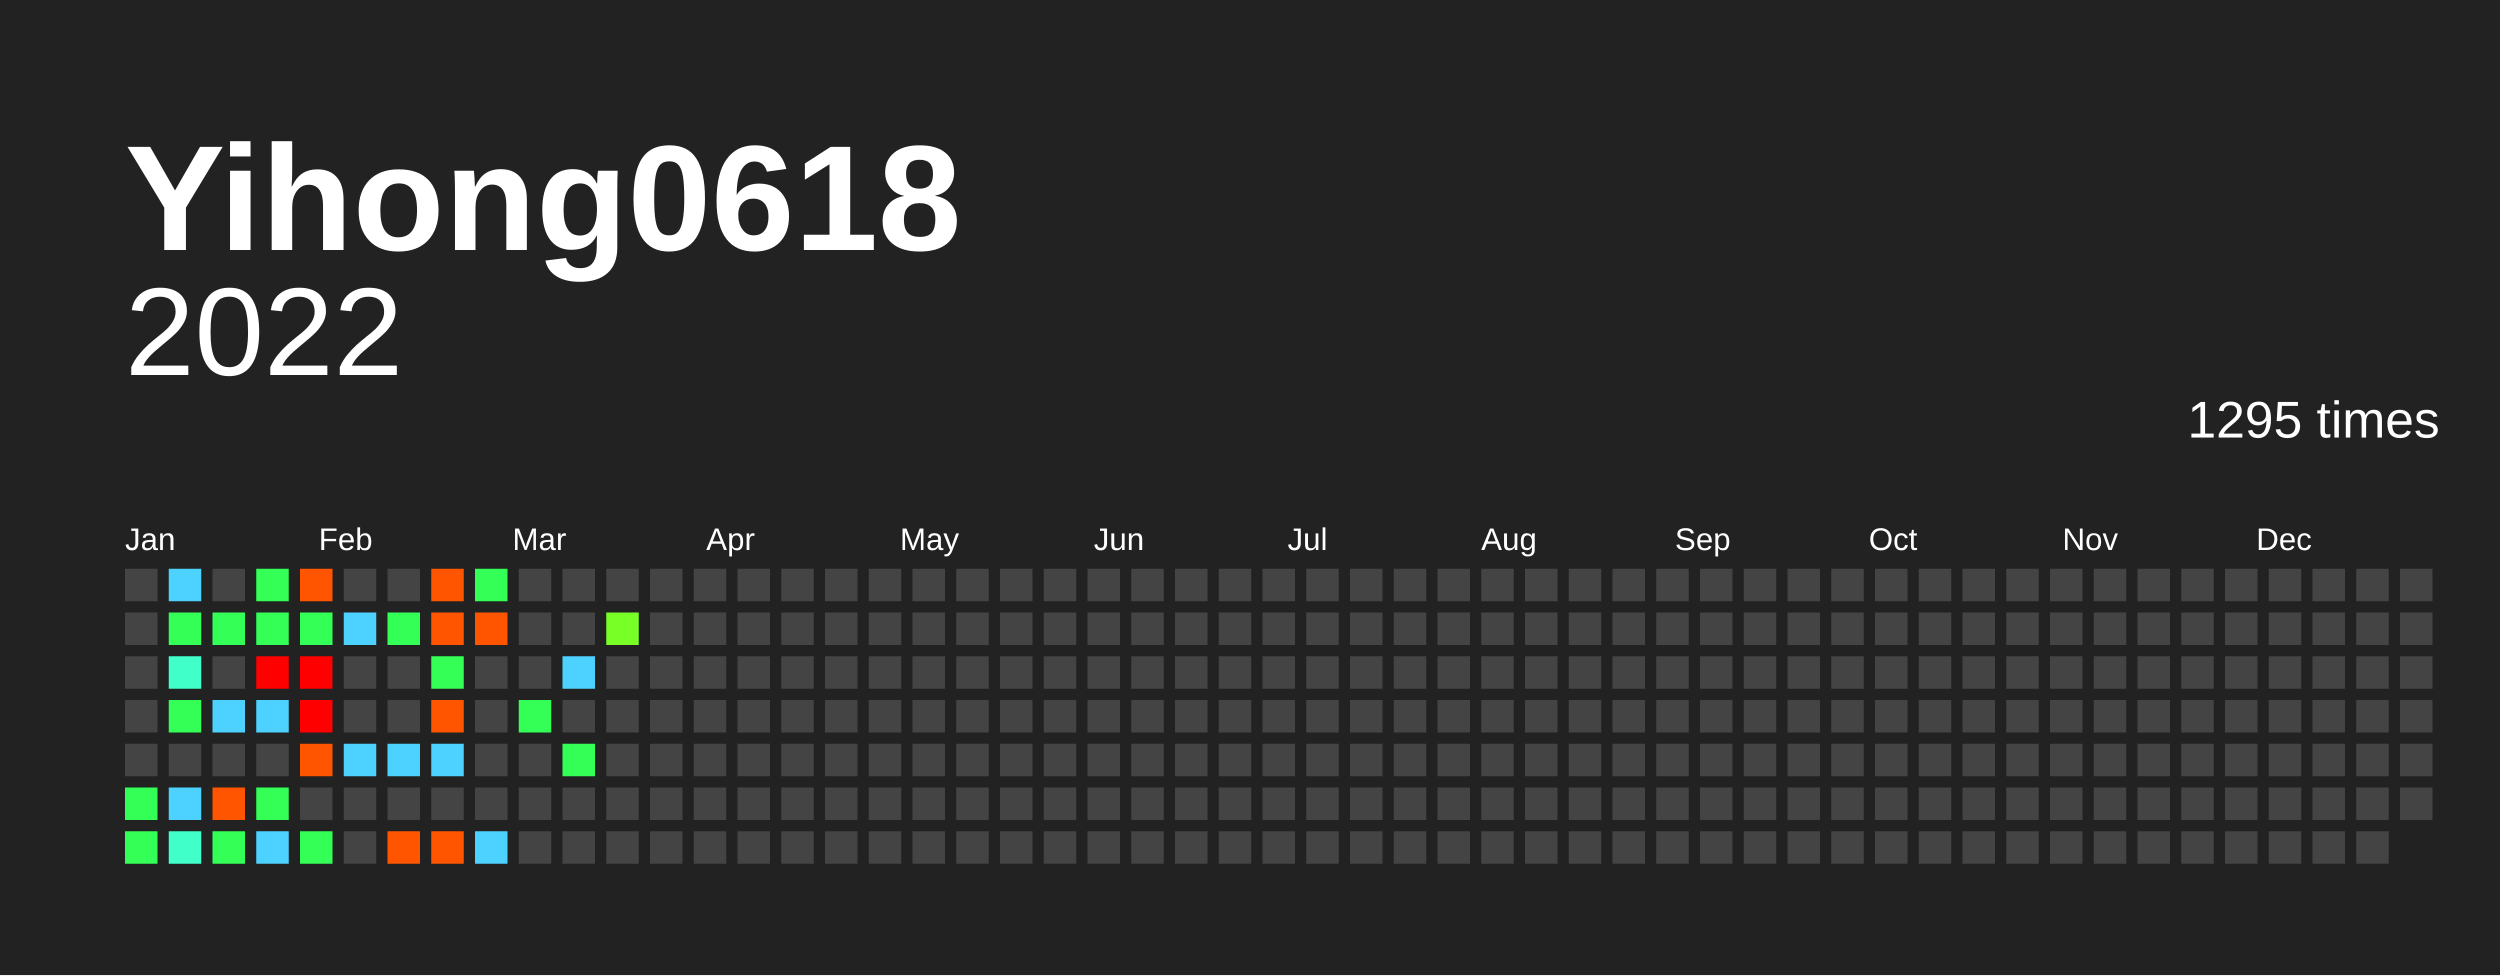
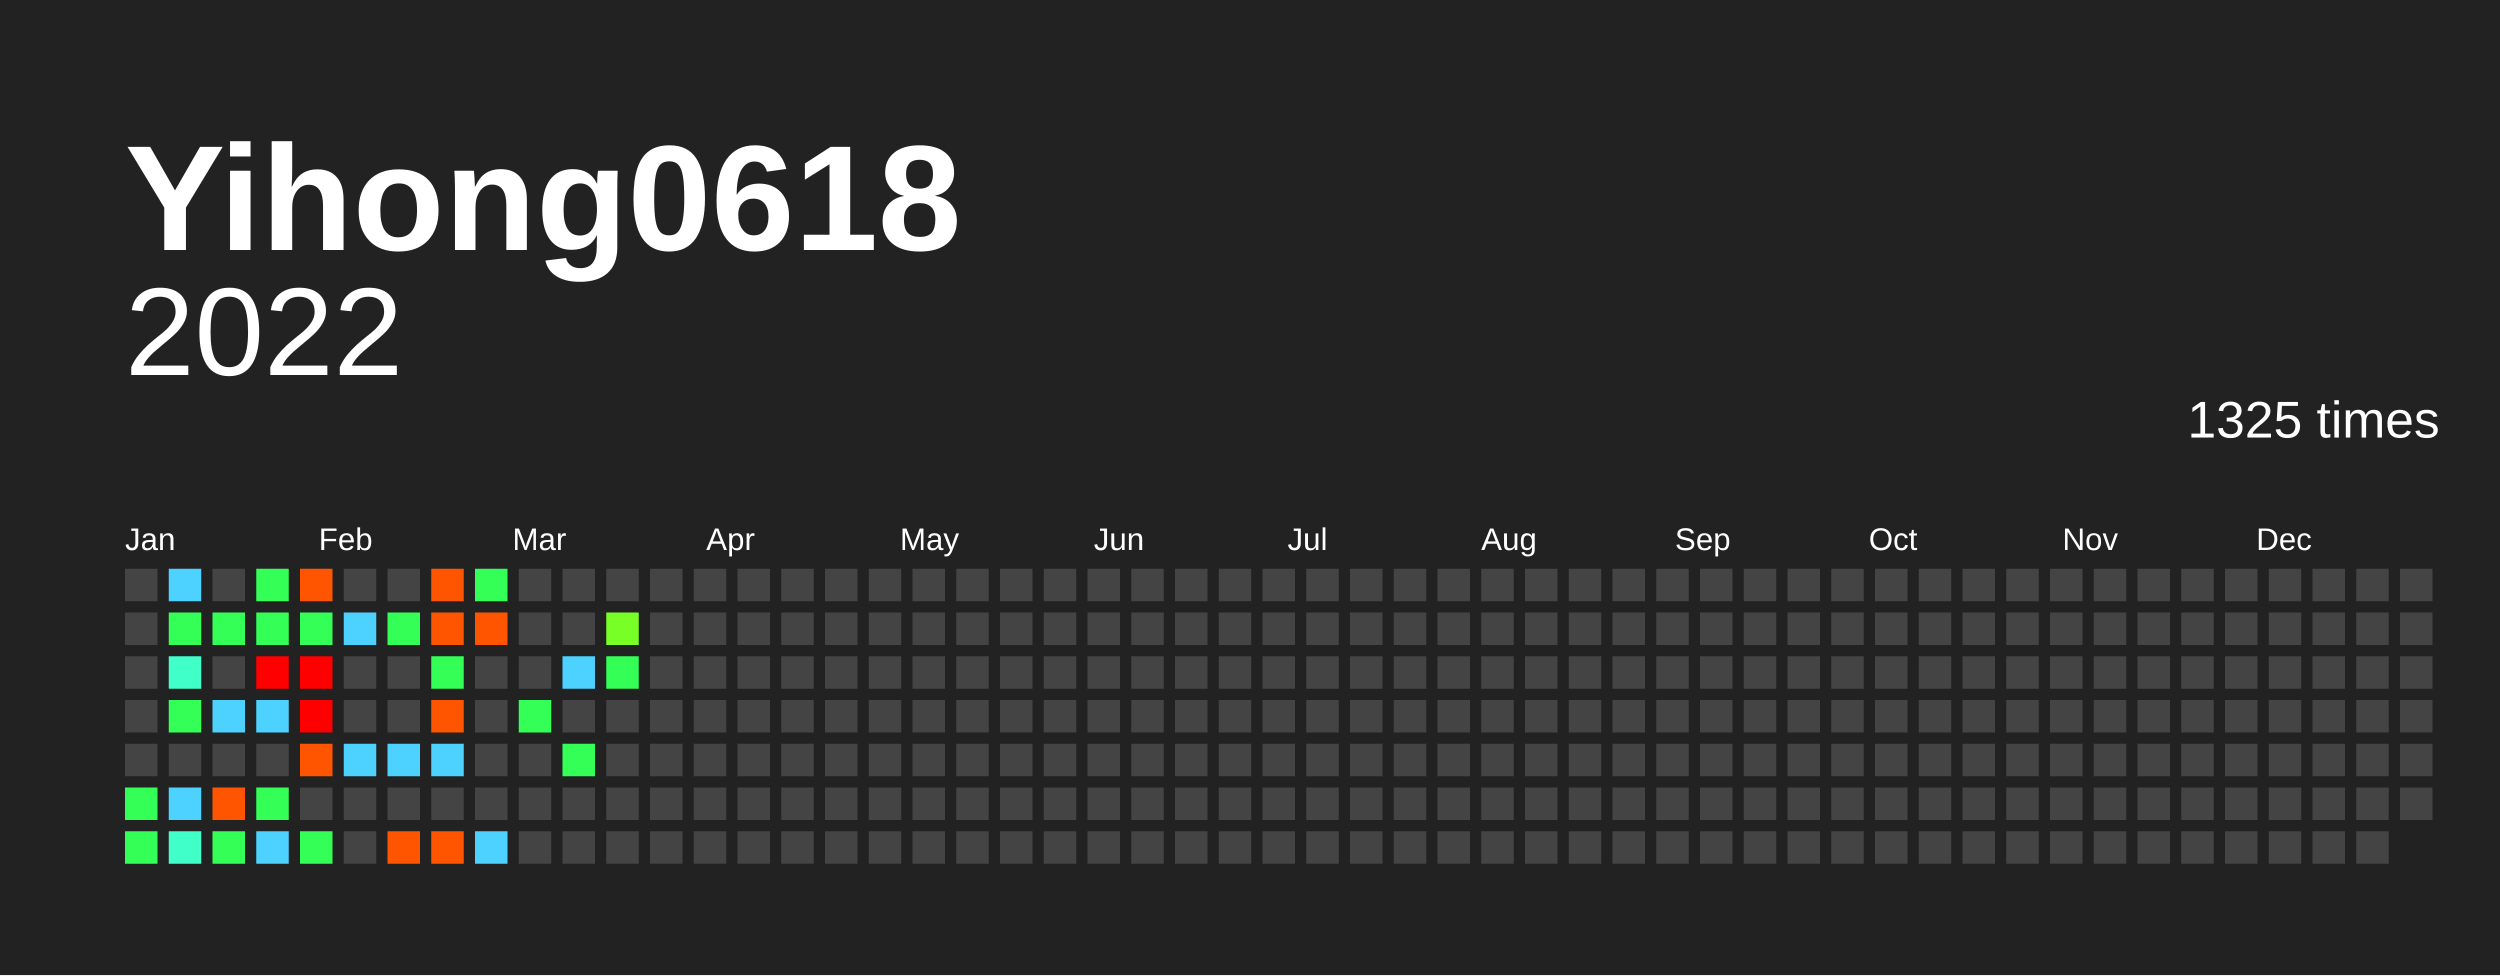
<svg xmlns="http://www.w3.org/2000/svg" baseProfile="full" height="78mm" version="1.1" viewBox="0,0,200,78" width="200mm">
  <defs />
  <rect fill="#222222" height="78" width="200" x="0" y="0" />
  <text fill="#FFFFFF" style="font-size:12px; font-family:Arial; font-weight:bold;" x="10" y="20">Yihong0618</text>
  <text alignment-baseline="hanging" fill="#FFFFFF" style="font-size:10.0px; font-family:Arial;" x="10" y="30">2022</text>
-   <text alignment-baseline="hanging" fill="#FFFFFF" style="font-size:4.125px; font-family:Arial;" x="175" y="35">1295 times</text>
+   <text alignment-baseline="hanging" fill="#FFFFFF" style="font-size:4.125px; font-family:Arial;" x="175" y="35">1325 times</text>
  <text fill="#FFFFFF" style="font-size:2.5px; font-family:Arial" x="10.0" y="44">Jan</text>
  <text fill="#FFFFFF" style="font-size:2.5px; font-family:Arial" x="25.5" y="44">Feb</text>
  <text fill="#FFFFFF" style="font-size:2.5px; font-family:Arial" x="41.0" y="44">Mar</text>
  <text fill="#FFFFFF" style="font-size:2.5px; font-family:Arial" x="56.5" y="44">Apr</text>
  <text fill="#FFFFFF" style="font-size:2.5px; font-family:Arial" x="72.0" y="44">May</text>
  <text fill="#FFFFFF" style="font-size:2.5px; font-family:Arial" x="87.5" y="44">Jun</text>
  <text fill="#FFFFFF" style="font-size:2.5px; font-family:Arial" x="103.0" y="44">Jul</text>
  <text fill="#FFFFFF" style="font-size:2.5px; font-family:Arial" x="118.5" y="44">Aug</text>
  <text fill="#FFFFFF" style="font-size:2.5px; font-family:Arial" x="134.0" y="44">Sep</text>
  <text fill="#FFFFFF" style="font-size:2.5px; font-family:Arial" x="149.5" y="44">Oct</text>
  <text fill="#FFFFFF" style="font-size:2.5px; font-family:Arial" x="165.0" y="44">Nov</text>
  <text fill="#FFFFFF" style="font-size:2.5px; font-family:Arial" x="180.5" y="44">Dec</text>
  <rect fill="#444444" height="2.6" width="2.6" x="10.0" y="45.5" />
  <rect fill="#444444" height="2.6" width="2.6" x="10.0" y="49.0" />
  <rect fill="#444444" height="2.6" width="2.6" x="10.0" y="52.5" />
  <rect fill="#444444" height="2.6" width="2.6" x="10.0" y="56.0" />
  <rect fill="#444444" height="2.6" width="2.6" x="10.0" y="59.5" />
  <rect fill="#33ff56" height="2.6" width="2.6" x="10.0" y="63.0" />
  <rect fill="#33ff56" height="2.6" width="2.6" x="10.0" y="66.5" />
  <rect fill="#4dd2ff" height="2.6" width="2.6" x="13.5" y="45.5" />
  <rect fill="#33ff56" height="2.6" width="2.6" x="13.5" y="49.0" />
  <rect fill="#40ffc8" height="2.6" width="2.6" x="13.5" y="52.5" />
  <rect fill="#33ff56" height="2.6" width="2.6" x="13.5" y="56.0" />
  <rect fill="#444444" height="2.6" width="2.6" x="13.5" y="59.5" />
  <rect fill="#4dd2ff" height="2.6" width="2.6" x="13.5" y="63.0" />
  <rect fill="#40ffc8" height="2.6" width="2.6" x="13.5" y="66.5" />
  <rect fill="#444444" height="2.6" width="2.6" x="17.0" y="45.5" />
  <rect fill="#33ff56" height="2.6" width="2.6" x="17.0" y="49.0" />
  <rect fill="#444444" height="2.6" width="2.6" x="17.0" y="52.5" />
  <rect fill="#4dd2ff" height="2.6" width="2.6" x="17.0" y="56.0" />
  <rect fill="#444444" height="2.6" width="2.6" x="17.0" y="59.5" />
  <rect fill="#ff5500" height="2.6" width="2.6" x="17.0" y="63.0" />
  <rect fill="#33ff56" height="2.6" width="2.6" x="17.0" y="66.5" />
  <rect fill="#33ff56" height="2.6" width="2.6" x="20.5" y="45.5" />
  <rect fill="#33ff56" height="2.6" width="2.6" x="20.5" y="49.0" />
  <rect fill="red" height="2.6" width="2.6" x="20.5" y="52.5" />
  <rect fill="#4dd2ff" height="2.6" width="2.6" x="20.5" y="56.0" />
  <rect fill="#444444" height="2.6" width="2.6" x="20.5" y="59.5" />
  <rect fill="#33ff56" height="2.6" width="2.6" x="20.5" y="63.0" />
  <rect fill="#4dd2ff" height="2.6" width="2.6" x="20.5" y="66.5" />
  <rect fill="#ff5500" height="2.6" width="2.6" x="24.0" y="45.5" />
  <rect fill="#33ff56" height="2.6" width="2.6" x="24.0" y="49.0" />
  <rect fill="red" height="2.6" width="2.6" x="24.0" y="52.5" />
  <rect fill="red" height="2.6" width="2.6" x="24.0" y="56.0" />
  <rect fill="#ff5500" height="2.6" width="2.6" x="24.0" y="59.5" />
  <rect fill="#444444" height="2.6" width="2.6" x="24.0" y="63.0" />
  <rect fill="#33ff56" height="2.6" width="2.6" x="24.0" y="66.5" />
  <rect fill="#444444" height="2.6" width="2.6" x="27.5" y="45.5" />
  <rect fill="#4dd2ff" height="2.6" width="2.6" x="27.5" y="49.0" />
  <rect fill="#444444" height="2.6" width="2.6" x="27.5" y="52.5" />
  <rect fill="#444444" height="2.6" width="2.6" x="27.5" y="56.0" />
  <rect fill="#4dd2ff" height="2.6" width="2.6" x="27.5" y="59.5" />
  <rect fill="#444444" height="2.6" width="2.6" x="27.5" y="63.0" />
  <rect fill="#444444" height="2.6" width="2.6" x="27.5" y="66.5" />
  <rect fill="#444444" height="2.6" width="2.6" x="31.0" y="45.5" />
  <rect fill="#33ff56" height="2.6" width="2.6" x="31.0" y="49.0" />
  <rect fill="#444444" height="2.6" width="2.6" x="31.0" y="52.5" />
  <rect fill="#444444" height="2.6" width="2.6" x="31.0" y="56.0" />
  <rect fill="#4dd2ff" height="2.6" width="2.6" x="31.0" y="59.5" />
  <rect fill="#444444" height="2.6" width="2.6" x="31.0" y="63.0" />
  <rect fill="#ff5500" height="2.6" width="2.6" x="31.0" y="66.5" />
  <rect fill="#ff5500" height="2.6" width="2.6" x="34.5" y="45.5" />
  <rect fill="#ff5500" height="2.6" width="2.6" x="34.5" y="49.0" />
  <rect fill="#33ff56" height="2.6" width="2.6" x="34.5" y="52.5" />
  <rect fill="#ff5500" height="2.6" width="2.6" x="34.5" y="56.0" />
  <rect fill="#4dd2ff" height="2.6" width="2.6" x="34.5" y="59.5" />
  <rect fill="#444444" height="2.6" width="2.6" x="34.5" y="63.0" />
  <rect fill="#ff5500" height="2.6" width="2.6" x="34.5" y="66.5" />
  <rect fill="#33ff56" height="2.6" width="2.6" x="38.0" y="45.5" />
  <rect fill="#ff5500" height="2.6" width="2.6" x="38.0" y="49.0" />
  <rect fill="#444444" height="2.6" width="2.6" x="38.0" y="52.5" />
  <rect fill="#444444" height="2.6" width="2.6" x="38.0" y="56.0" />
  <rect fill="#444444" height="2.6" width="2.6" x="38.0" y="59.5" />
  <rect fill="#444444" height="2.6" width="2.6" x="38.0" y="63.0" />
  <rect fill="#4dd2ff" height="2.6" width="2.6" x="38.0" y="66.5" />
  <rect fill="#444444" height="2.6" width="2.6" x="41.5" y="45.5" />
  <rect fill="#444444" height="2.6" width="2.6" x="41.5" y="49.0" />
  <rect fill="#444444" height="2.6" width="2.6" x="41.5" y="52.5" />
  <rect fill="#33ff56" height="2.6" width="2.6" x="41.5" y="56.0" />
  <rect fill="#444444" height="2.6" width="2.6" x="41.5" y="59.5" />
  <rect fill="#444444" height="2.6" width="2.6" x="41.5" y="63.0" />
  <rect fill="#444444" height="2.6" width="2.6" x="41.5" y="66.5" />
  <rect fill="#444444" height="2.6" width="2.6" x="45.0" y="45.5" />
  <rect fill="#444444" height="2.6" width="2.6" x="45.0" y="49.0" />
  <rect fill="#4dd2ff" height="2.6" width="2.6" x="45.0" y="52.5" />
  <rect fill="#444444" height="2.6" width="2.6" x="45.0" y="56.0" />
  <rect fill="#33ff56" height="2.6" width="2.6" x="45.0" y="59.5" />
  <rect fill="#444444" height="2.6" width="2.6" x="45.0" y="63.0" />
  <rect fill="#444444" height="2.6" width="2.6" x="45.0" y="66.5" />
  <rect fill="#444444" height="2.6" width="2.6" x="48.5" y="45.5" />
  <rect fill="#77ff26" height="2.6" width="2.6" x="48.5" y="49.0" />
-   <rect fill="#444444" height="2.6" width="2.6" x="48.5" y="52.5" />
+   <rect fill="#33ff56" height="2.6" width="2.6" x="48.5" y="52.5" />
  <rect fill="#444444" height="2.6" width="2.6" x="48.5" y="56.0" />
  <rect fill="#444444" height="2.6" width="2.6" x="48.5" y="59.5" />
  <rect fill="#444444" height="2.6" width="2.6" x="48.5" y="63.0" />
  <rect fill="#444444" height="2.6" width="2.6" x="48.5" y="66.5" />
  <rect fill="#444444" height="2.6" width="2.6" x="52.0" y="45.5" />
  <rect fill="#444444" height="2.6" width="2.6" x="52.0" y="49.0" />
  <rect fill="#444444" height="2.6" width="2.6" x="52.0" y="52.5" />
  <rect fill="#444444" height="2.6" width="2.6" x="52.0" y="56.0" />
  <rect fill="#444444" height="2.6" width="2.6" x="52.0" y="59.5" />
  <rect fill="#444444" height="2.6" width="2.6" x="52.0" y="63.0" />
  <rect fill="#444444" height="2.6" width="2.6" x="52.0" y="66.5" />
  <rect fill="#444444" height="2.6" width="2.6" x="55.5" y="45.5" />
  <rect fill="#444444" height="2.6" width="2.6" x="55.5" y="49.0" />
  <rect fill="#444444" height="2.6" width="2.6" x="55.5" y="52.5" />
  <rect fill="#444444" height="2.6" width="2.6" x="55.5" y="56.0" />
  <rect fill="#444444" height="2.6" width="2.6" x="55.5" y="59.5" />
  <rect fill="#444444" height="2.6" width="2.6" x="55.5" y="63.0" />
  <rect fill="#444444" height="2.6" width="2.6" x="55.5" y="66.5" />
  <rect fill="#444444" height="2.6" width="2.6" x="59.0" y="45.5" />
  <rect fill="#444444" height="2.6" width="2.6" x="59.0" y="49.0" />
  <rect fill="#444444" height="2.6" width="2.6" x="59.0" y="52.5" />
  <rect fill="#444444" height="2.6" width="2.6" x="59.0" y="56.0" />
  <rect fill="#444444" height="2.6" width="2.6" x="59.0" y="59.5" />
  <rect fill="#444444" height="2.6" width="2.6" x="59.0" y="63.0" />
  <rect fill="#444444" height="2.6" width="2.6" x="59.0" y="66.5" />
  <rect fill="#444444" height="2.6" width="2.6" x="62.5" y="45.5" />
  <rect fill="#444444" height="2.6" width="2.6" x="62.5" y="49.0" />
  <rect fill="#444444" height="2.6" width="2.6" x="62.5" y="52.5" />
  <rect fill="#444444" height="2.6" width="2.6" x="62.5" y="56.0" />
  <rect fill="#444444" height="2.6" width="2.6" x="62.5" y="59.5" />
  <rect fill="#444444" height="2.6" width="2.6" x="62.5" y="63.0" />
  <rect fill="#444444" height="2.6" width="2.6" x="62.5" y="66.5" />
  <rect fill="#444444" height="2.6" width="2.6" x="66.0" y="45.5" />
  <rect fill="#444444" height="2.6" width="2.6" x="66.0" y="49.0" />
  <rect fill="#444444" height="2.6" width="2.6" x="66.0" y="52.5" />
  <rect fill="#444444" height="2.6" width="2.6" x="66.0" y="56.0" />
  <rect fill="#444444" height="2.6" width="2.6" x="66.0" y="59.5" />
  <rect fill="#444444" height="2.6" width="2.6" x="66.0" y="63.0" />
  <rect fill="#444444" height="2.6" width="2.6" x="66.0" y="66.5" />
  <rect fill="#444444" height="2.6" width="2.6" x="69.5" y="45.5" />
  <rect fill="#444444" height="2.6" width="2.6" x="69.5" y="49.0" />
  <rect fill="#444444" height="2.6" width="2.6" x="69.5" y="52.5" />
  <rect fill="#444444" height="2.6" width="2.6" x="69.5" y="56.0" />
  <rect fill="#444444" height="2.6" width="2.6" x="69.5" y="59.5" />
  <rect fill="#444444" height="2.6" width="2.6" x="69.5" y="63.0" />
  <rect fill="#444444" height="2.6" width="2.6" x="69.5" y="66.5" />
  <rect fill="#444444" height="2.6" width="2.6" x="73.0" y="45.5" />
  <rect fill="#444444" height="2.6" width="2.6" x="73.0" y="49.0" />
  <rect fill="#444444" height="2.6" width="2.6" x="73.0" y="52.5" />
  <rect fill="#444444" height="2.6" width="2.6" x="73.0" y="56.0" />
  <rect fill="#444444" height="2.6" width="2.6" x="73.0" y="59.5" />
  <rect fill="#444444" height="2.6" width="2.6" x="73.0" y="63.0" />
  <rect fill="#444444" height="2.6" width="2.6" x="73.0" y="66.5" />
  <rect fill="#444444" height="2.6" width="2.6" x="76.5" y="45.5" />
  <rect fill="#444444" height="2.6" width="2.6" x="76.5" y="49.0" />
  <rect fill="#444444" height="2.6" width="2.6" x="76.5" y="52.5" />
  <rect fill="#444444" height="2.6" width="2.6" x="76.5" y="56.0" />
  <rect fill="#444444" height="2.6" width="2.6" x="76.5" y="59.5" />
  <rect fill="#444444" height="2.6" width="2.6" x="76.5" y="63.0" />
  <rect fill="#444444" height="2.6" width="2.6" x="76.5" y="66.5" />
  <rect fill="#444444" height="2.6" width="2.6" x="80.0" y="45.5" />
  <rect fill="#444444" height="2.6" width="2.6" x="80.0" y="49.0" />
  <rect fill="#444444" height="2.6" width="2.6" x="80.0" y="52.5" />
  <rect fill="#444444" height="2.6" width="2.6" x="80.0" y="56.0" />
  <rect fill="#444444" height="2.6" width="2.6" x="80.0" y="59.5" />
  <rect fill="#444444" height="2.6" width="2.6" x="80.0" y="63.0" />
  <rect fill="#444444" height="2.6" width="2.6" x="80.0" y="66.5" />
  <rect fill="#444444" height="2.6" width="2.6" x="83.5" y="45.5" />
  <rect fill="#444444" height="2.6" width="2.6" x="83.5" y="49.0" />
  <rect fill="#444444" height="2.6" width="2.6" x="83.5" y="52.5" />
  <rect fill="#444444" height="2.6" width="2.6" x="83.5" y="56.0" />
  <rect fill="#444444" height="2.6" width="2.6" x="83.5" y="59.5" />
  <rect fill="#444444" height="2.6" width="2.6" x="83.5" y="63.0" />
  <rect fill="#444444" height="2.6" width="2.6" x="83.5" y="66.5" />
  <rect fill="#444444" height="2.6" width="2.6" x="87.0" y="45.5" />
  <rect fill="#444444" height="2.6" width="2.6" x="87.0" y="49.0" />
  <rect fill="#444444" height="2.6" width="2.6" x="87.0" y="52.5" />
  <rect fill="#444444" height="2.6" width="2.6" x="87.0" y="56.0" />
  <rect fill="#444444" height="2.6" width="2.6" x="87.0" y="59.5" />
  <rect fill="#444444" height="2.6" width="2.6" x="87.0" y="63.0" />
  <rect fill="#444444" height="2.6" width="2.6" x="87.0" y="66.5" />
  <rect fill="#444444" height="2.6" width="2.6" x="90.5" y="45.5" />
  <rect fill="#444444" height="2.6" width="2.6" x="90.5" y="49.0" />
  <rect fill="#444444" height="2.6" width="2.6" x="90.5" y="52.5" />
  <rect fill="#444444" height="2.6" width="2.6" x="90.5" y="56.0" />
  <rect fill="#444444" height="2.6" width="2.6" x="90.5" y="59.5" />
  <rect fill="#444444" height="2.6" width="2.6" x="90.5" y="63.0" />
  <rect fill="#444444" height="2.6" width="2.6" x="90.5" y="66.5" />
  <rect fill="#444444" height="2.6" width="2.6" x="94.0" y="45.5" />
  <rect fill="#444444" height="2.6" width="2.6" x="94.0" y="49.0" />
  <rect fill="#444444" height="2.6" width="2.6" x="94.0" y="52.5" />
  <rect fill="#444444" height="2.6" width="2.6" x="94.0" y="56.0" />
  <rect fill="#444444" height="2.6" width="2.6" x="94.0" y="59.5" />
  <rect fill="#444444" height="2.6" width="2.6" x="94.0" y="63.0" />
  <rect fill="#444444" height="2.6" width="2.6" x="94.0" y="66.5" />
  <rect fill="#444444" height="2.6" width="2.6" x="97.5" y="45.5" />
  <rect fill="#444444" height="2.6" width="2.6" x="97.5" y="49.0" />
  <rect fill="#444444" height="2.6" width="2.6" x="97.5" y="52.5" />
  <rect fill="#444444" height="2.6" width="2.6" x="97.5" y="56.0" />
  <rect fill="#444444" height="2.6" width="2.6" x="97.5" y="59.5" />
  <rect fill="#444444" height="2.6" width="2.6" x="97.5" y="63.0" />
  <rect fill="#444444" height="2.6" width="2.6" x="97.5" y="66.5" />
  <rect fill="#444444" height="2.6" width="2.6" x="101.0" y="45.5" />
  <rect fill="#444444" height="2.6" width="2.6" x="101.0" y="49.0" />
  <rect fill="#444444" height="2.6" width="2.6" x="101.0" y="52.5" />
  <rect fill="#444444" height="2.6" width="2.6" x="101.0" y="56.0" />
  <rect fill="#444444" height="2.6" width="2.6" x="101.0" y="59.5" />
  <rect fill="#444444" height="2.6" width="2.6" x="101.0" y="63.0" />
  <rect fill="#444444" height="2.6" width="2.6" x="101.0" y="66.5" />
  <rect fill="#444444" height="2.6" width="2.6" x="104.5" y="45.5" />
  <rect fill="#444444" height="2.6" width="2.6" x="104.5" y="49.0" />
  <rect fill="#444444" height="2.6" width="2.6" x="104.5" y="52.5" />
  <rect fill="#444444" height="2.6" width="2.6" x="104.5" y="56.0" />
  <rect fill="#444444" height="2.6" width="2.6" x="104.5" y="59.5" />
  <rect fill="#444444" height="2.6" width="2.6" x="104.5" y="63.0" />
  <rect fill="#444444" height="2.6" width="2.6" x="104.5" y="66.5" />
  <rect fill="#444444" height="2.6" width="2.6" x="108.0" y="45.5" />
  <rect fill="#444444" height="2.6" width="2.6" x="108.0" y="49.0" />
  <rect fill="#444444" height="2.6" width="2.6" x="108.0" y="52.5" />
  <rect fill="#444444" height="2.6" width="2.6" x="108.0" y="56.0" />
  <rect fill="#444444" height="2.6" width="2.6" x="108.0" y="59.5" />
  <rect fill="#444444" height="2.6" width="2.6" x="108.0" y="63.0" />
  <rect fill="#444444" height="2.6" width="2.6" x="108.0" y="66.5" />
  <rect fill="#444444" height="2.6" width="2.6" x="111.5" y="45.5" />
  <rect fill="#444444" height="2.6" width="2.6" x="111.5" y="49.0" />
  <rect fill="#444444" height="2.6" width="2.6" x="111.5" y="52.5" />
  <rect fill="#444444" height="2.6" width="2.6" x="111.5" y="56.0" />
  <rect fill="#444444" height="2.6" width="2.6" x="111.5" y="59.5" />
  <rect fill="#444444" height="2.6" width="2.6" x="111.5" y="63.0" />
  <rect fill="#444444" height="2.6" width="2.6" x="111.5" y="66.5" />
  <rect fill="#444444" height="2.6" width="2.6" x="115.0" y="45.5" />
  <rect fill="#444444" height="2.6" width="2.6" x="115.0" y="49.0" />
  <rect fill="#444444" height="2.6" width="2.6" x="115.0" y="52.5" />
  <rect fill="#444444" height="2.6" width="2.6" x="115.0" y="56.0" />
  <rect fill="#444444" height="2.6" width="2.6" x="115.0" y="59.5" />
  <rect fill="#444444" height="2.6" width="2.6" x="115.0" y="63.0" />
  <rect fill="#444444" height="2.6" width="2.6" x="115.0" y="66.5" />
  <rect fill="#444444" height="2.6" width="2.6" x="118.5" y="45.5" />
  <rect fill="#444444" height="2.6" width="2.6" x="118.5" y="49.0" />
  <rect fill="#444444" height="2.6" width="2.6" x="118.5" y="52.5" />
  <rect fill="#444444" height="2.6" width="2.6" x="118.5" y="56.0" />
  <rect fill="#444444" height="2.6" width="2.6" x="118.5" y="59.5" />
  <rect fill="#444444" height="2.6" width="2.6" x="118.5" y="63.0" />
  <rect fill="#444444" height="2.6" width="2.6" x="118.5" y="66.5" />
  <rect fill="#444444" height="2.6" width="2.6" x="122.0" y="45.5" />
  <rect fill="#444444" height="2.6" width="2.6" x="122.0" y="49.0" />
  <rect fill="#444444" height="2.6" width="2.6" x="122.0" y="52.5" />
  <rect fill="#444444" height="2.6" width="2.6" x="122.0" y="56.0" />
  <rect fill="#444444" height="2.6" width="2.6" x="122.0" y="59.5" />
  <rect fill="#444444" height="2.6" width="2.6" x="122.0" y="63.0" />
  <rect fill="#444444" height="2.6" width="2.6" x="122.0" y="66.5" />
  <rect fill="#444444" height="2.6" width="2.6" x="125.5" y="45.5" />
  <rect fill="#444444" height="2.6" width="2.6" x="125.5" y="49.0" />
  <rect fill="#444444" height="2.6" width="2.6" x="125.5" y="52.5" />
  <rect fill="#444444" height="2.6" width="2.6" x="125.5" y="56.0" />
  <rect fill="#444444" height="2.6" width="2.6" x="125.5" y="59.5" />
  <rect fill="#444444" height="2.6" width="2.6" x="125.5" y="63.0" />
  <rect fill="#444444" height="2.6" width="2.6" x="125.5" y="66.5" />
  <rect fill="#444444" height="2.6" width="2.6" x="129.0" y="45.5" />
  <rect fill="#444444" height="2.6" width="2.6" x="129.0" y="49.0" />
  <rect fill="#444444" height="2.6" width="2.6" x="129.0" y="52.5" />
  <rect fill="#444444" height="2.6" width="2.6" x="129.0" y="56.0" />
  <rect fill="#444444" height="2.6" width="2.6" x="129.0" y="59.5" />
  <rect fill="#444444" height="2.6" width="2.6" x="129.0" y="63.0" />
  <rect fill="#444444" height="2.6" width="2.6" x="129.0" y="66.5" />
  <rect fill="#444444" height="2.6" width="2.6" x="132.5" y="45.5" />
  <rect fill="#444444" height="2.6" width="2.6" x="132.5" y="49.0" />
  <rect fill="#444444" height="2.6" width="2.6" x="132.5" y="52.5" />
  <rect fill="#444444" height="2.6" width="2.6" x="132.5" y="56.0" />
  <rect fill="#444444" height="2.6" width="2.6" x="132.5" y="59.5" />
  <rect fill="#444444" height="2.6" width="2.6" x="132.5" y="63.0" />
  <rect fill="#444444" height="2.6" width="2.6" x="132.5" y="66.5" />
  <rect fill="#444444" height="2.6" width="2.6" x="136.0" y="45.5" />
  <rect fill="#444444" height="2.6" width="2.6" x="136.0" y="49.0" />
  <rect fill="#444444" height="2.6" width="2.6" x="136.0" y="52.5" />
  <rect fill="#444444" height="2.6" width="2.6" x="136.0" y="56.0" />
  <rect fill="#444444" height="2.6" width="2.6" x="136.0" y="59.5" />
  <rect fill="#444444" height="2.6" width="2.6" x="136.0" y="63.0" />
  <rect fill="#444444" height="2.6" width="2.6" x="136.0" y="66.5" />
  <rect fill="#444444" height="2.6" width="2.6" x="139.5" y="45.5" />
  <rect fill="#444444" height="2.6" width="2.6" x="139.5" y="49.0" />
  <rect fill="#444444" height="2.6" width="2.6" x="139.5" y="52.5" />
  <rect fill="#444444" height="2.6" width="2.6" x="139.5" y="56.0" />
  <rect fill="#444444" height="2.6" width="2.6" x="139.5" y="59.5" />
  <rect fill="#444444" height="2.6" width="2.6" x="139.5" y="63.0" />
  <rect fill="#444444" height="2.6" width="2.6" x="139.5" y="66.5" />
  <rect fill="#444444" height="2.6" width="2.6" x="143.0" y="45.5" />
  <rect fill="#444444" height="2.6" width="2.6" x="143.0" y="49.0" />
  <rect fill="#444444" height="2.6" width="2.6" x="143.0" y="52.5" />
  <rect fill="#444444" height="2.6" width="2.6" x="143.0" y="56.0" />
  <rect fill="#444444" height="2.6" width="2.6" x="143.0" y="59.5" />
  <rect fill="#444444" height="2.6" width="2.6" x="143.0" y="63.0" />
  <rect fill="#444444" height="2.6" width="2.6" x="143.0" y="66.5" />
  <rect fill="#444444" height="2.6" width="2.6" x="146.5" y="45.5" />
  <rect fill="#444444" height="2.6" width="2.6" x="146.5" y="49.0" />
  <rect fill="#444444" height="2.6" width="2.6" x="146.5" y="52.5" />
  <rect fill="#444444" height="2.6" width="2.6" x="146.5" y="56.0" />
  <rect fill="#444444" height="2.6" width="2.6" x="146.5" y="59.5" />
  <rect fill="#444444" height="2.6" width="2.6" x="146.5" y="63.0" />
  <rect fill="#444444" height="2.6" width="2.6" x="146.5" y="66.5" />
  <rect fill="#444444" height="2.6" width="2.6" x="150.0" y="45.5" />
  <rect fill="#444444" height="2.6" width="2.6" x="150.0" y="49.0" />
  <rect fill="#444444" height="2.6" width="2.6" x="150.0" y="52.5" />
  <rect fill="#444444" height="2.6" width="2.6" x="150.0" y="56.0" />
  <rect fill="#444444" height="2.6" width="2.6" x="150.0" y="59.5" />
  <rect fill="#444444" height="2.6" width="2.6" x="150.0" y="63.0" />
  <rect fill="#444444" height="2.6" width="2.6" x="150.0" y="66.5" />
  <rect fill="#444444" height="2.6" width="2.6" x="153.5" y="45.5" />
  <rect fill="#444444" height="2.6" width="2.6" x="153.5" y="49.0" />
  <rect fill="#444444" height="2.6" width="2.6" x="153.5" y="52.5" />
  <rect fill="#444444" height="2.6" width="2.6" x="153.5" y="56.0" />
  <rect fill="#444444" height="2.6" width="2.6" x="153.5" y="59.5" />
  <rect fill="#444444" height="2.6" width="2.6" x="153.5" y="63.0" />
  <rect fill="#444444" height="2.6" width="2.6" x="153.5" y="66.5" />
  <rect fill="#444444" height="2.6" width="2.6" x="157.0" y="45.5" />
  <rect fill="#444444" height="2.6" width="2.6" x="157.0" y="49.0" />
  <rect fill="#444444" height="2.6" width="2.6" x="157.0" y="52.5" />
  <rect fill="#444444" height="2.6" width="2.6" x="157.0" y="56.0" />
  <rect fill="#444444" height="2.6" width="2.6" x="157.0" y="59.5" />
  <rect fill="#444444" height="2.6" width="2.6" x="157.0" y="63.0" />
  <rect fill="#444444" height="2.6" width="2.6" x="157.0" y="66.5" />
  <rect fill="#444444" height="2.6" width="2.6" x="160.5" y="45.5" />
  <rect fill="#444444" height="2.6" width="2.6" x="160.5" y="49.0" />
  <rect fill="#444444" height="2.6" width="2.6" x="160.5" y="52.5" />
  <rect fill="#444444" height="2.6" width="2.6" x="160.5" y="56.0" />
  <rect fill="#444444" height="2.6" width="2.6" x="160.5" y="59.5" />
  <rect fill="#444444" height="2.6" width="2.6" x="160.5" y="63.0" />
  <rect fill="#444444" height="2.6" width="2.6" x="160.5" y="66.5" />
  <rect fill="#444444" height="2.6" width="2.6" x="164.0" y="45.5" />
  <rect fill="#444444" height="2.6" width="2.6" x="164.0" y="49.0" />
  <rect fill="#444444" height="2.6" width="2.6" x="164.0" y="52.5" />
  <rect fill="#444444" height="2.6" width="2.6" x="164.0" y="56.0" />
  <rect fill="#444444" height="2.6" width="2.6" x="164.0" y="59.5" />
  <rect fill="#444444" height="2.6" width="2.6" x="164.0" y="63.0" />
  <rect fill="#444444" height="2.6" width="2.6" x="164.0" y="66.5" />
  <rect fill="#444444" height="2.6" width="2.6" x="167.5" y="45.5" />
  <rect fill="#444444" height="2.6" width="2.6" x="167.5" y="49.0" />
  <rect fill="#444444" height="2.6" width="2.6" x="167.5" y="52.5" />
  <rect fill="#444444" height="2.6" width="2.6" x="167.5" y="56.0" />
  <rect fill="#444444" height="2.6" width="2.6" x="167.5" y="59.5" />
  <rect fill="#444444" height="2.6" width="2.6" x="167.5" y="63.0" />
  <rect fill="#444444" height="2.6" width="2.6" x="167.5" y="66.5" />
  <rect fill="#444444" height="2.6" width="2.6" x="171.0" y="45.5" />
  <rect fill="#444444" height="2.6" width="2.6" x="171.0" y="49.0" />
  <rect fill="#444444" height="2.6" width="2.6" x="171.0" y="52.5" />
  <rect fill="#444444" height="2.6" width="2.6" x="171.0" y="56.0" />
  <rect fill="#444444" height="2.6" width="2.6" x="171.0" y="59.5" />
  <rect fill="#444444" height="2.6" width="2.6" x="171.0" y="63.0" />
  <rect fill="#444444" height="2.6" width="2.6" x="171.0" y="66.5" />
  <rect fill="#444444" height="2.6" width="2.6" x="174.5" y="45.5" />
  <rect fill="#444444" height="2.6" width="2.6" x="174.5" y="49.0" />
  <rect fill="#444444" height="2.6" width="2.6" x="174.5" y="52.5" />
  <rect fill="#444444" height="2.6" width="2.6" x="174.5" y="56.0" />
  <rect fill="#444444" height="2.6" width="2.6" x="174.5" y="59.5" />
  <rect fill="#444444" height="2.6" width="2.6" x="174.5" y="63.0" />
  <rect fill="#444444" height="2.6" width="2.6" x="174.5" y="66.5" />
  <rect fill="#444444" height="2.6" width="2.6" x="178.0" y="45.5" />
  <rect fill="#444444" height="2.6" width="2.6" x="178.0" y="49.0" />
  <rect fill="#444444" height="2.6" width="2.6" x="178.0" y="52.5" />
  <rect fill="#444444" height="2.6" width="2.6" x="178.0" y="56.0" />
  <rect fill="#444444" height="2.6" width="2.6" x="178.0" y="59.5" />
  <rect fill="#444444" height="2.6" width="2.6" x="178.0" y="63.0" />
  <rect fill="#444444" height="2.6" width="2.6" x="178.0" y="66.5" />
  <rect fill="#444444" height="2.6" width="2.6" x="181.5" y="45.5" />
  <rect fill="#444444" height="2.6" width="2.6" x="181.5" y="49.0" />
  <rect fill="#444444" height="2.6" width="2.6" x="181.5" y="52.5" />
  <rect fill="#444444" height="2.6" width="2.6" x="181.5" y="56.0" />
  <rect fill="#444444" height="2.6" width="2.6" x="181.5" y="59.5" />
  <rect fill="#444444" height="2.6" width="2.6" x="181.5" y="63.0" />
  <rect fill="#444444" height="2.6" width="2.6" x="181.5" y="66.5" />
  <rect fill="#444444" height="2.6" width="2.6" x="185.0" y="45.5" />
  <rect fill="#444444" height="2.6" width="2.6" x="185.0" y="49.0" />
  <rect fill="#444444" height="2.6" width="2.6" x="185.0" y="52.5" />
  <rect fill="#444444" height="2.6" width="2.6" x="185.0" y="56.0" />
  <rect fill="#444444" height="2.6" width="2.6" x="185.0" y="59.5" />
  <rect fill="#444444" height="2.6" width="2.6" x="185.0" y="63.0" />
  <rect fill="#444444" height="2.6" width="2.6" x="185.0" y="66.5" />
  <rect fill="#444444" height="2.6" width="2.6" x="188.5" y="45.5" />
  <rect fill="#444444" height="2.6" width="2.6" x="188.5" y="49.0" />
  <rect fill="#444444" height="2.6" width="2.6" x="188.5" y="52.5" />
  <rect fill="#444444" height="2.6" width="2.6" x="188.5" y="56.0" />
  <rect fill="#444444" height="2.6" width="2.6" x="188.5" y="59.5" />
  <rect fill="#444444" height="2.6" width="2.6" x="188.5" y="63.0" />
  <rect fill="#444444" height="2.6" width="2.6" x="188.5" y="66.5" />
  <rect fill="#444444" height="2.6" width="2.6" x="192.0" y="45.5" />
  <rect fill="#444444" height="2.6" width="2.6" x="192.0" y="49.0" />
  <rect fill="#444444" height="2.6" width="2.6" x="192.0" y="52.5" />
  <rect fill="#444444" height="2.6" width="2.6" x="192.0" y="56.0" />
  <rect fill="#444444" height="2.6" width="2.6" x="192.0" y="59.5" />
  <rect fill="#444444" height="2.6" width="2.6" x="192.0" y="63.0" />
</svg>
